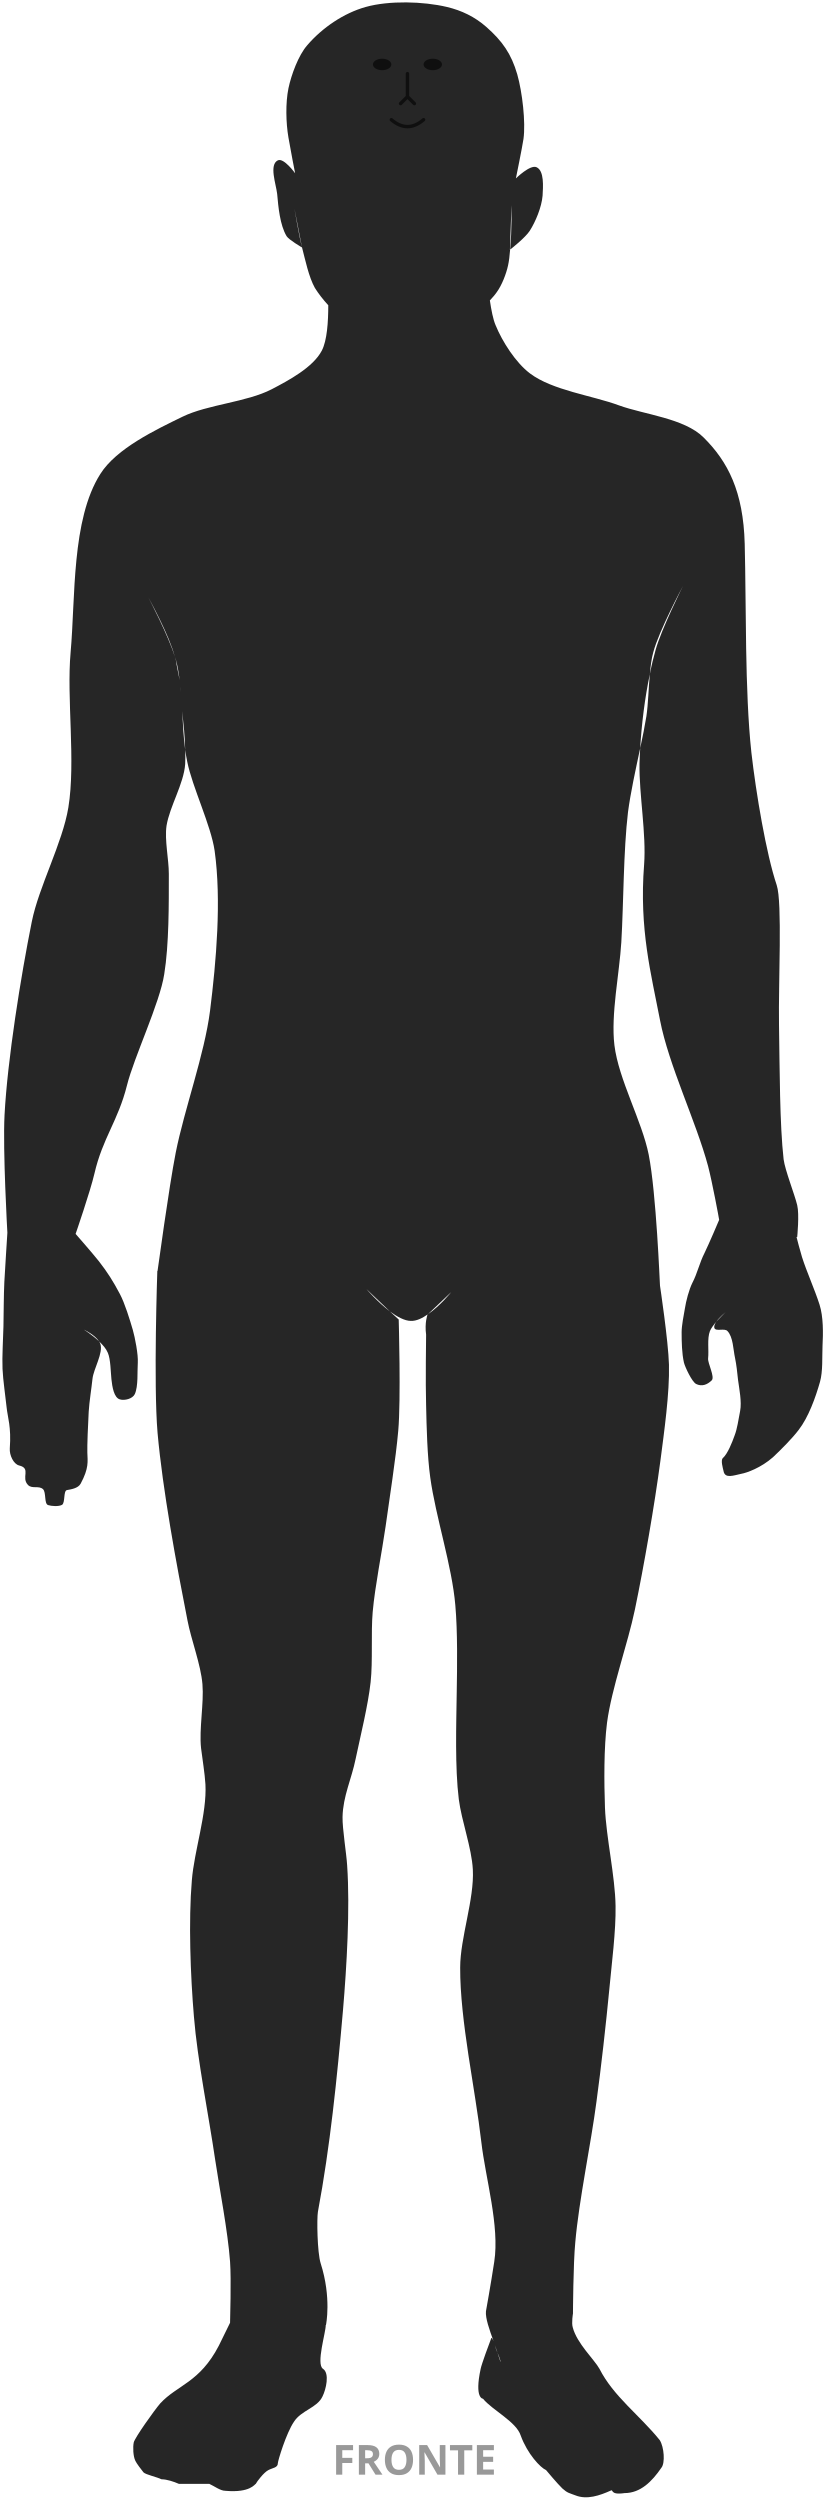
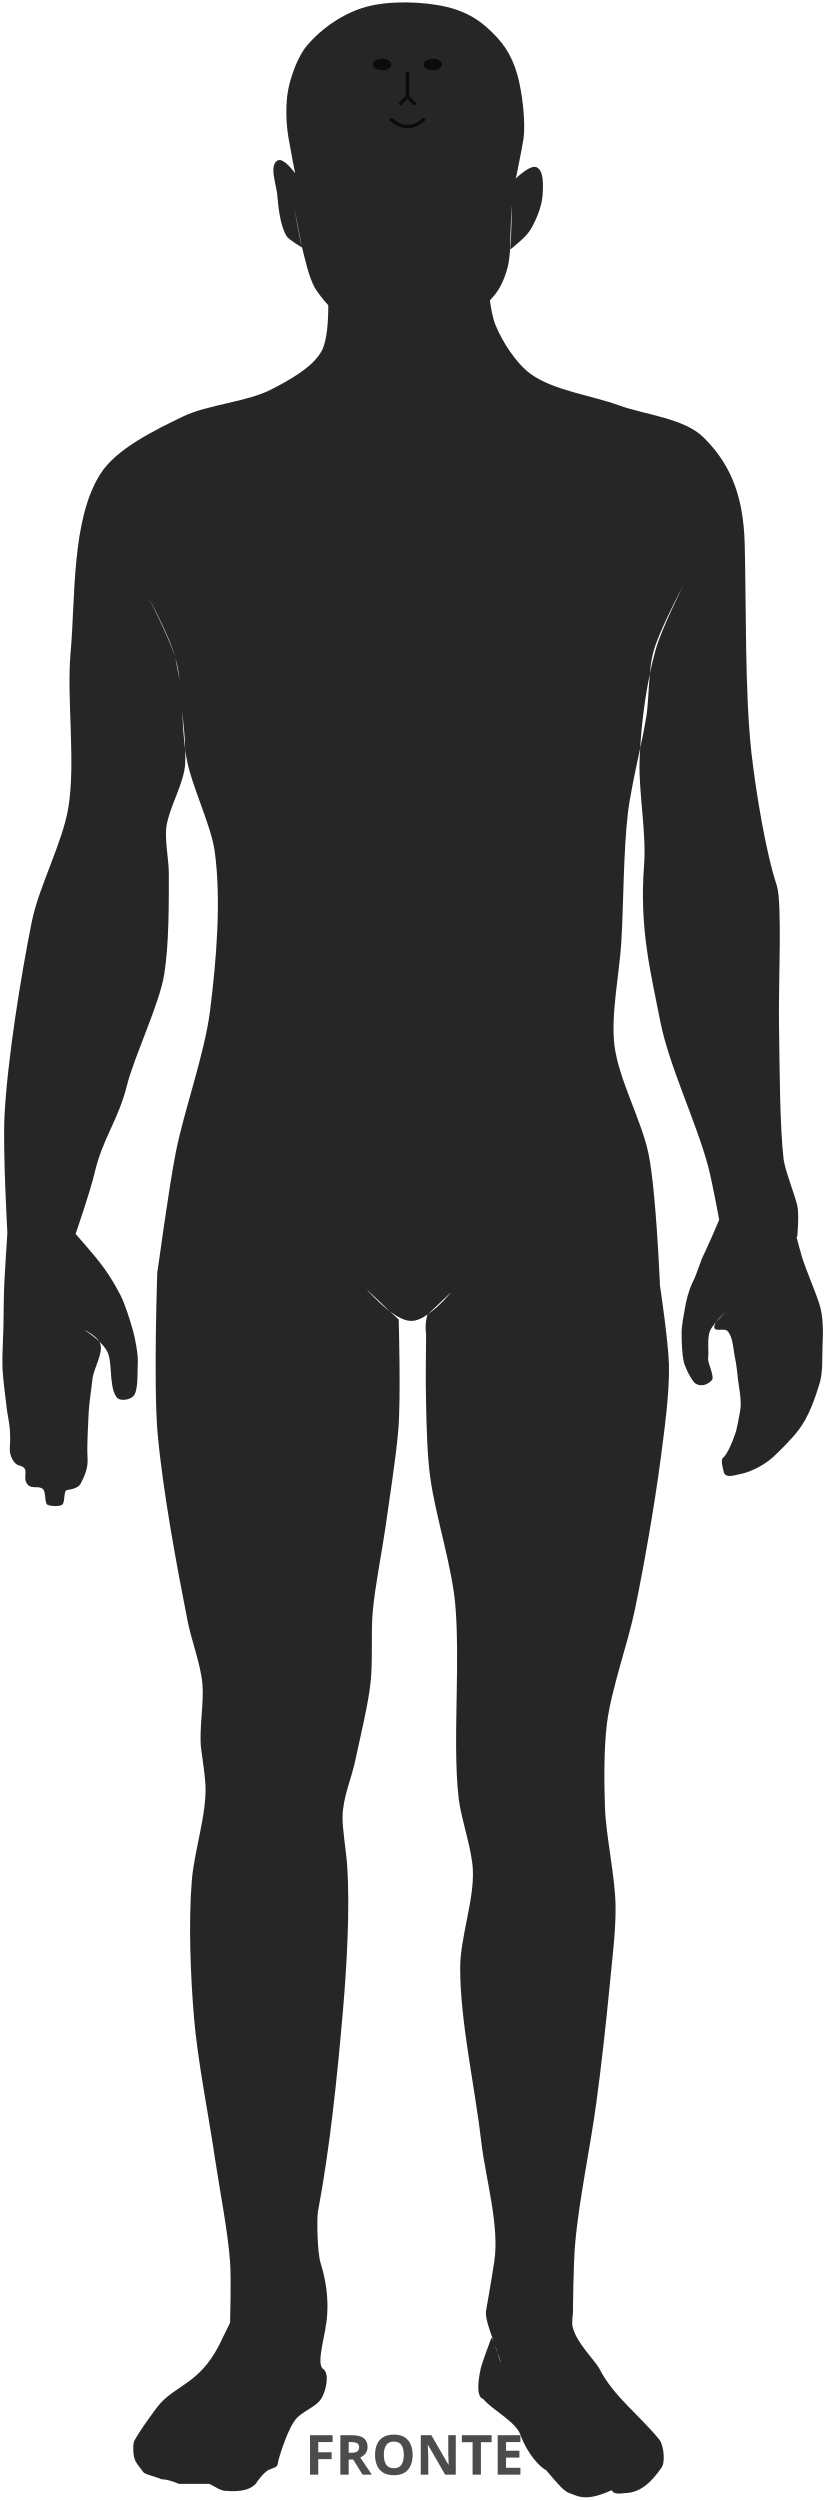
<svg xmlns="http://www.w3.org/2000/svg" viewBox="0 0 360 1086" fill="currentColor" stroke="none">
  <path opacity="0.85" d="M 176.5,1.04 C 170.2,0.989 164,1.596 158.9,3.015 149.3,5.696 140,12.05 133.5,19.61 c -3.9,4.42 -7,13.03 -8.2,18.75 -1.3,6.38 -1.1,14.98 0,21.4 0.8,4.83 2.9,15.51 2.9,15.51 0,0 -4.9,-6.84 -7.5,-5.62 -3.9,1.91 -0.8,10.24 -0.3,14.6 0.5,5.62 1.2,13.52 4.1,18.35 1,1.6 6.7,4.9 6.7,4.9 -1.3,-5 -3.3,-16.88 -3.3,-16.88 l 3.3,16.88 c 1.4,5.3 2.9,12.8 5.6,17.6 1.5,2.4 3.5,5 5.8,7.5 0,7.1 -0.5,15.3 -2.8,19.7 -3.8,7.3 -14.5,13 -21.8,16.8 -10.8,5.6 -27.77,6.6 -38.67,11.9 -11.7,5.7 -28.76,13.8 -35.75,24.9 -12.59,19.8 -10.78,53.9 -12.9,77.4 -1.82,20.1 2.28,47.5 -0.99,67.5 -2.53,15.4 -12.81,34.3 -15.88,49.6 -4.764,23.7 -10.554,59.8 -11.834,83.9 -0.81,15.5 1.23,51.2 1.23,51.2 h 0.9 v 0 h -0.9 c 0,0 -1.13,17.6 -1.32,21.4 -0.28,5.8 -0.27,13.5 -0.39,19.3 -0.12,5.5 -0.63,12.9 -0.4,18.4 0.22,5.1 1.27,11.8 1.78,16.8 0.44,4.3 2.07,8.4 1.38,17.8 -0.21,2.9 1.62,6.8 4.04,7.4 5.424,1.3 0.68,5.2 3.894,8.5 1.81,1.8 4.63,0.1 6.5,1.8 1.44,1.4 0.43,6.3 2.18,6.9 1.49,0.5 4.68,0.7 6.08,-0.1 1.44,-0.9 0.52,-6 2.09,-6.4 1.59,-0.3 4.87,-0.7 6,-2.8 3.65,-6.8 3.03,-9.6 2.9,-13.5 -0.1,-2.7 0.28,-12.4 0.59,-17.7 0.26,-4.4 1.18,-9.9 1.64,-14.3 0.49,-4.5 4.82,-11.3 3.39,-15.3 -0.12,-0.3 -0.31,-0.7 -0.52,-1 -3.04,-2.9 -6.59,-5.1 -6.59,-5.1 0,0 4.75,2.2 6.59,5.1 1.61,1.5 3.09,3.2 3.82,5 1.2,2.8 1.2,8.2 1.54,11.4 0.35,3.3 1.09,8.1 3.7,8.8 1.92,0.6 5.47,-0.2 6.46,-2.3 1.56,-3.4 1.03,-9.9 1.3,-13.7 0.23,-3.4 -1.22,-10.9 -2.17,-14.2 -1.32,-4.5 -3.48,-11.6 -5.62,-15.6 -2.96,-5.6 -5.37,-9.4 -9.1,-14.2 C 39.95,544.1 32.84,536 32.84,536 h -0.32 v 0 h 0.33 c 0,0 6.39,-18.5 8.17,-26.2 3.58,-15.5 10.28,-22.9 14.13,-38.3 3.06,-12.3 14.29,-35.8 16.19,-48.3 2.1,-12.9 2,-30.5 2,-43.6 0,-6.3 -1.9,-14.7 -1,-20.9 1.4,-8.5 7.5,-18.2 8.1,-26.8 0.1,-2 0.1,-4.1 0,-6.2 -0.7,-5.3 -1,-11.1 -1.3,-16.8 0.6,5.6 1.2,11.3 1.3,16.8 0.3,1.8 0.5,3.5 0.9,5.2 2.2,11 10.3,27.6 11.9,38.7 3,21.6 0.7,47.9 -2,69.5 -2.4,18.9 -11.2,42.9 -14.9,61.6 -3,15.2 -7.8,51 -7.9,51.4 h -0.1 c 0,0 -1.7,49 0.1,70.3 2.2,24.7 8.2,57.2 13,81.5 1.6,8.4 5.8,19.2 6.5,27.7 0.7,8.3 -1.5,19.5 -0.6,27.8 0.6,4.9 1.6,10.8 1.9,15.7 0.7,12.7 -4.9,29 -5.9,41.7 -1.5,17.7 -0.6,41.5 0.9,59.2 1.5,18.8 6.5,43.4 9.2,62 2,13.4 5.5,31 6.5,44.5 0.56,7.9 0,25.5 0,26.5 l -4.9,10 c -8.3,16 -18,17 -25.4,25 -2.6,3 -11.12,15 -11.54,17 -0.42,2 -0.29,6 0.71,8 0.42,1 2.71,4 3.53,5 1.01,1 5.8,2 7.8,3 2.3,0 5.3,1 7.6,2 2.5,0 10.7,0 13.2,0 2.2,1 4.8,3 6.9,3 10.96,1 12.86,-3 13.26,-3 0.5,-1 3.5,-5 5.5,-6 1.9,-1 4.1,-1 4.1,-3 0,-1 3.6,-13 7,-18 3.2,-5 10.1,-6 12.4,-11 1.5,-3 3.2,-10 0.2,-12 -3.1,-2 1.3,-16 1.2,-19 h 0.1 c 0,0 2.5,-11.8 -2.3,-26.8 -1.5,-4.8 -1.7,-19.4 -1.2,-22.4 5.3,-28.3 8.3,-57.9 10.9,-87.6 1.6,-18.8 3.1,-44.1 1.8,-62.9 -0.3,-5.1 -2.1,-15.9 -2,-21 0.2,-9.1 3.9,-16.4 5.7,-25.3 2.1,-10 5.4,-23.2 6.5,-33.3 1,-9.1 0.1,-21.4 0.9,-30.5 1,-11.2 4,-25.9 5.6,-37.1 1.7,-12.4 4.4,-29.1 5.5,-41.6 1.2,-13.3 0.2,-48.3 0.2,-48.3 l -3.8,-3.5 C 164,565.6 159.2,560 159.2,560 l 10.2,9.7 c 3.1,2.3 6.4,4.1 9.1,4.1 2.4,0.1 5,-1.2 7.4,-2.9 l 10.1,-9.6 c 0,0 -4.7,5.9 -10.1,9.6 l -0.2,0.2 c 0,0 -1.3,3.4 -0.6,8.7 0,0.1 -0.3,21.4 0,30.6 0.2,9.4 0.5,22.1 1.8,31.4 2.3,16.9 9.5,38.6 10.9,55.6 1,11.3 0.8,26.5 0.6,37.9 -0.2,13.9 -0.8,32.5 0.9,46.3 1.2,9.4 5.6,21.1 6.1,30.5 0.7,12.9 -5.5,29.7 -5.5,42.6 -0.1,23 6.6,53.1 9.2,75.9 1.8,15.6 8,36.4 5.6,51.9 -1.4,9.3 -3.6,21.5 -3.6,21.5 h 1.1 c 0,0 0,0 0,0 0,0 0,0 0,0 h -1.1 c -0.3,3 1.5,8 3.3,13 0.5,2 1.1,3 1.7,5 0.9,2 1.5,4 1.3,4 0,0 -0.6,-2 -1.3,-4 -0.5,-1 -1.1,-3 -1.7,-5 -0.5,-1 -0.9,-2 -1.1,-1 -0.8,2 -4.1,11 -4.5,13 -2.8,13 1,13 1,13 4.1,5 14.5,10 16.4,16 2.9,8 8.6,14 11,15 0,0 5,6 7.1,8 2.2,2 3.1,2 5.7,3 5,2 10.6,0 15.1,-2 1.7,-1 -0.6,2 6.2,1 6.9,0 11.9,-5 16,-11 1.7,-2 1.2,-9 -0.7,-12 -8.9,-11 -20.1,-19 -26.2,-31 -2.2,-4 -9.8,-11 -11.6,-18 -0.6,-2 0.1,-6 0.1,-6 h -1.2 v 0 h 1.2 c 0,0 0.1,-21.7 1,-30.9 1.6,-18.4 6.8,-42.7 9.2,-61.1 2,-14.6 4.2,-34.3 5.6,-49 1,-10.8 2.9,-25.3 2.7,-36.1 -0.2,-12.9 -4.1,-29.8 -4.6,-42.6 -0.4,-11.1 -0.5,-26 0.9,-37 2,-15 9,-34.2 12.1,-49.1 4,-19.3 8.5,-45.2 11.1,-64.8 1.6,-12.4 4,-29.1 3.7,-41.6 -0.3,-10.4 -3.9,-34.3 -3.9,-34.3 v 0 c -0.1,-1.1 -1.6,-40.1 -4.9,-56.9 -2.9,-14.6 -13.1,-32.7 -14.9,-47.6 -1.6,-13.3 2.2,-31.3 3,-44.7 1,-16.9 0.9,-39.7 2.9,-56.5 1.1,-8.4 3.3,-18.4 5.3,-27.8 0.6,-10.3 2,-21.8 4.2,-32.2 0.3,-3.4 0.7,-6.7 1.5,-9.5 2.4,-9.2 12.9,-28.8 12.9,-28.8 0,0 -9.5,19 -11.9,27.8 -0.9,3.2 -1.8,6.8 -2.5,10.5 -0.6,6.2 -0.7,12.9 -1.5,18.3 -0.7,4.2 -1.6,9 -2.7,13.9 -0.1,2.3 -0.3,4.8 -0.3,6.9 -0.2,13.2 3,30.5 2,43.7 -2.2,28.1 3.1,47.6 6.9,67.5 3.8,19.7 15.7,44.1 20.9,63.5 1.8,6.9 4.7,22.5 4.8,23.3 -0.1,0.3 -4.5,10.6 -6.4,14.5 -2.1,4.1 -3.1,8.8 -5.2,12.8 -1.5,3 -2.8,8 -3.3,11.3 -0.5,2.9 -1.4,7.3 -1.4,10.2 0,4.2 0.1,9.2 1,13.2 0.5,2 3.5,8.4 5.3,9.3 2.4,1.2 4.8,0.4 6.8,-1.6 1.4,-1.5 -1.8,-7.4 -1.6,-9.5 0.4,-3.5 -0.5,-8.6 0.8,-11.9 0.5,-1.2 1.6,-2.7 2.8,-4.1 1.4,-2 4,-4.1 4,-4.1 0,0 -2.1,2 -4,4.1 -0.7,1 -1.1,2 -0.9,2.7 0.5,1.8 4.4,0 5.7,1.4 2.5,2.6 2.5,8.1 3.3,11.7 0.6,2.8 1,6.6 1.3,9.5 0.5,3.9 1.7,9.5 0.9,13.6 -0.8,4 -1.2,7.5 -2.4,10.6 -1.1,3.1 -3,7.9 -5.1,9.8 -1,0.9 0,4.3 0.3,5.6 0.6,3.5 4.4,1.9 7.8,1.2 2.3,-0.4 8.5,-2.6 13.7,-7.2 3.5,-3.3 8.3,-8.1 11.1,-11.8 4.3,-5.5 7.4,-14.2 9.3,-20.9 1.3,-4.6 0.9,-10.8 1.1,-15.6 0.3,-5.5 0.4,-12.7 -1.3,-18 -2,-6.3 -5.6,-14.3 -7.6,-20.6 -0.8,-2.6 -2.3,-8.3 -2.4,-8.8 l 0.3,0.1 c 0,0 1,-9.9 0,-13.9 -1.1,-4.6 -5.3,-15.2 -5.9,-19.9 -1.7,-15 -1.7,-39.2 -2,-58.5 -0.3,-18.2 1.5,-53.1 -1,-60.6 -4.6,-13.7 -9,-40.1 -11,-57.6 -2.9,-26.9 -2.2,-63.6 -2.9,-90.7 -0.6,-22.7 -7.3,-35.7 -17.9,-46.2 -8.3,-8.3 -25.7,-9.9 -36.7,-13.9 -11.6,-4.3 -28.9,-6.5 -38.7,-13.9 -6.2,-4.7 -12,-13.8 -14.9,-20.9 -1.1,-2.5 -1.9,-6.7 -2.5,-10.8 1.1,-1.2 2.2,-2.4 3,-3.6 2.2,-3 4.1,-7.9 4.9,-11.6 0.4,-1.8 0.7,-4.2 0.9,-6.9 0,0.1 -0.1,0.2 -0.1,0.2 l 0.7,-19.48 c 0,0 0.2,10.79 -0.6,19.28 0.6,-0.4 6.6,-5.2 8.5,-8.1 2.6,-4.05 5.2,-10.41 5.6,-15.3 0.2,-3.78 0.8,-10.76 -2.6,-12.35 -2.8,-1.29 -9,4.86 -9,4.86 0,0 2.7,-13.17 3.3,-17.15 1,-7.22 -0.5,-20.28 -2.7,-28.05 -2.6,-8.95 -6.5,-14.5 -13.5,-20.66 C 206.3,7.33 200.5,4.515 194.1,3.015 189,1.802 182.7,1.092 176.5,1.04 Z M 64.43,259.5 c 0,0 9.3,16.7 11.5,25.8 0.1,0.2 0.3,0.7 0.4,1 0.8,2.8 1.3,5.9 1.7,9.1 -0.5,-2.8 -1.2,-5.6 -1.6,-8.5 -0.1,-0.5 -0.3,-1.1 -0.5,-1.6 -2.6,-8.9 -11.5,-25.8 -11.5,-25.8 z m 13.9,38.8 c 0,0.3 0.1,0.6 0.1,0.9 0,0.4 0.1,1 0.1,1.4 -0.1,-0.7 -0.1,-1.5 -0.2,-2.3 z" />
-   <g id="face-front" opacity="0.6">
+   <g id="face-front" opacity="0.7">
    <ellipse cx="166" cy="28" rx="4" ry="2.5" fill="currentColor" />
    <ellipse cx="188" cy="28" rx="4" ry="2.5" fill="currentColor" />
    <path d="M 177 32 L 177 42 L 174 45 M 177 42 L 180 45" stroke="currentColor" stroke-width="1.5" fill="none" stroke-linecap="round" />
    <path d="M 170 52 Q 177 58 184 52" stroke="currentColor" stroke-width="1.5" fill="none" stroke-linecap="round" />
  </g>
-   <text x="180" y="1075" text-anchor="middle" font-family="sans-serif" font-size="18" font-weight="bold" fill="currentColor" opacity="0.4">FRONTE</text>
+   <text x="180" y="1075" text-anchor="middle" font-family="sans-serif" font-size="24" font-weight="bold" fill="currentColor" opacity="0.7">FRONTE</text>
</svg>
